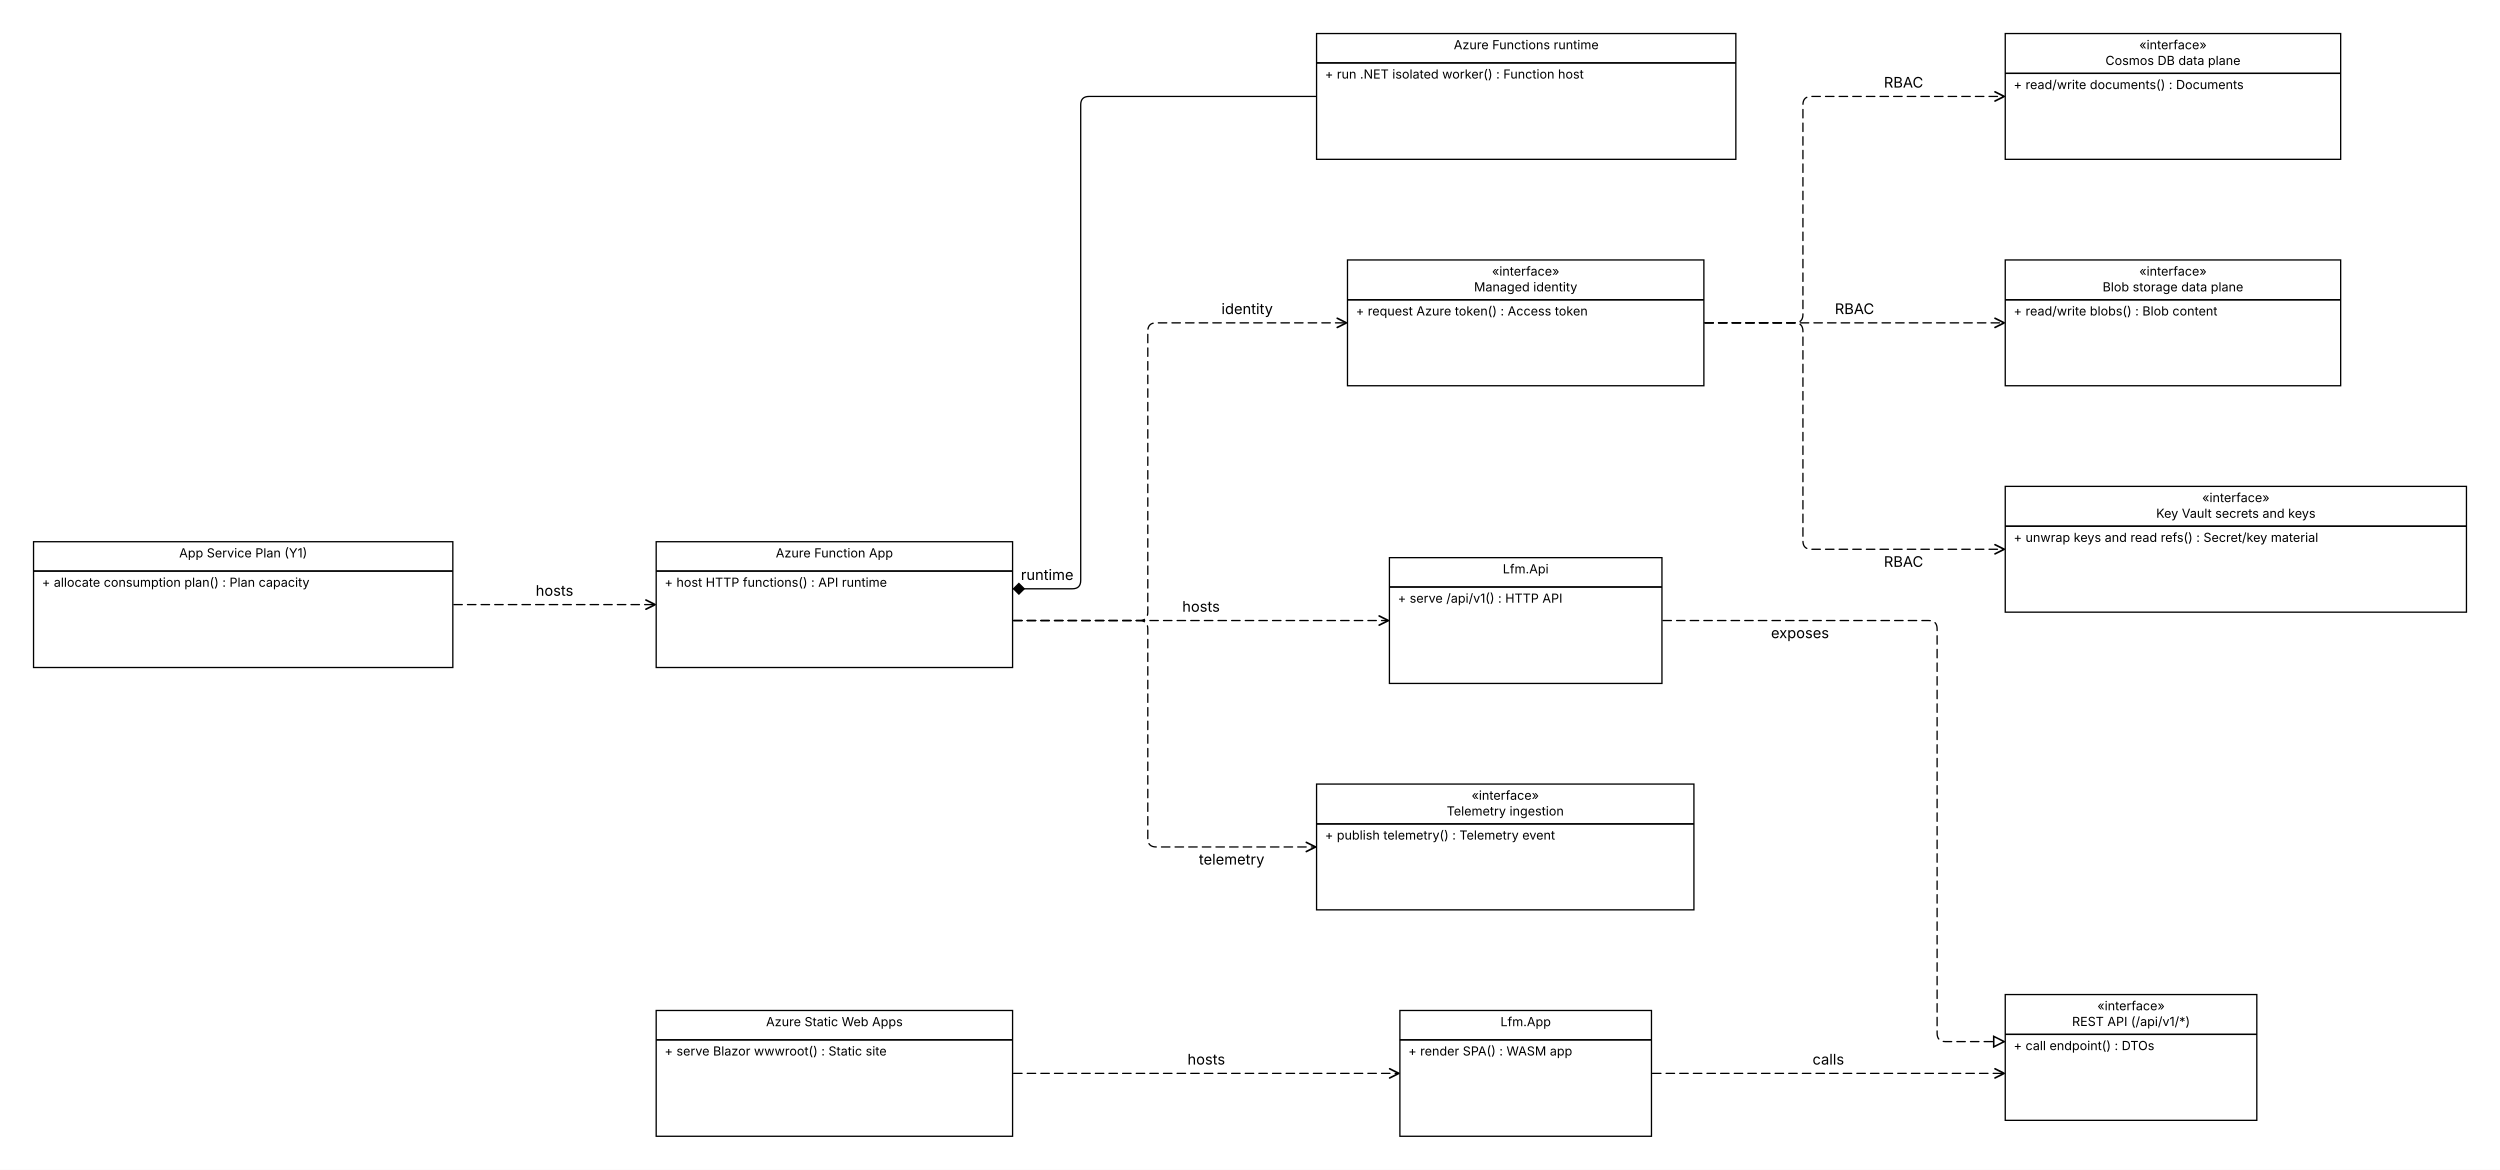
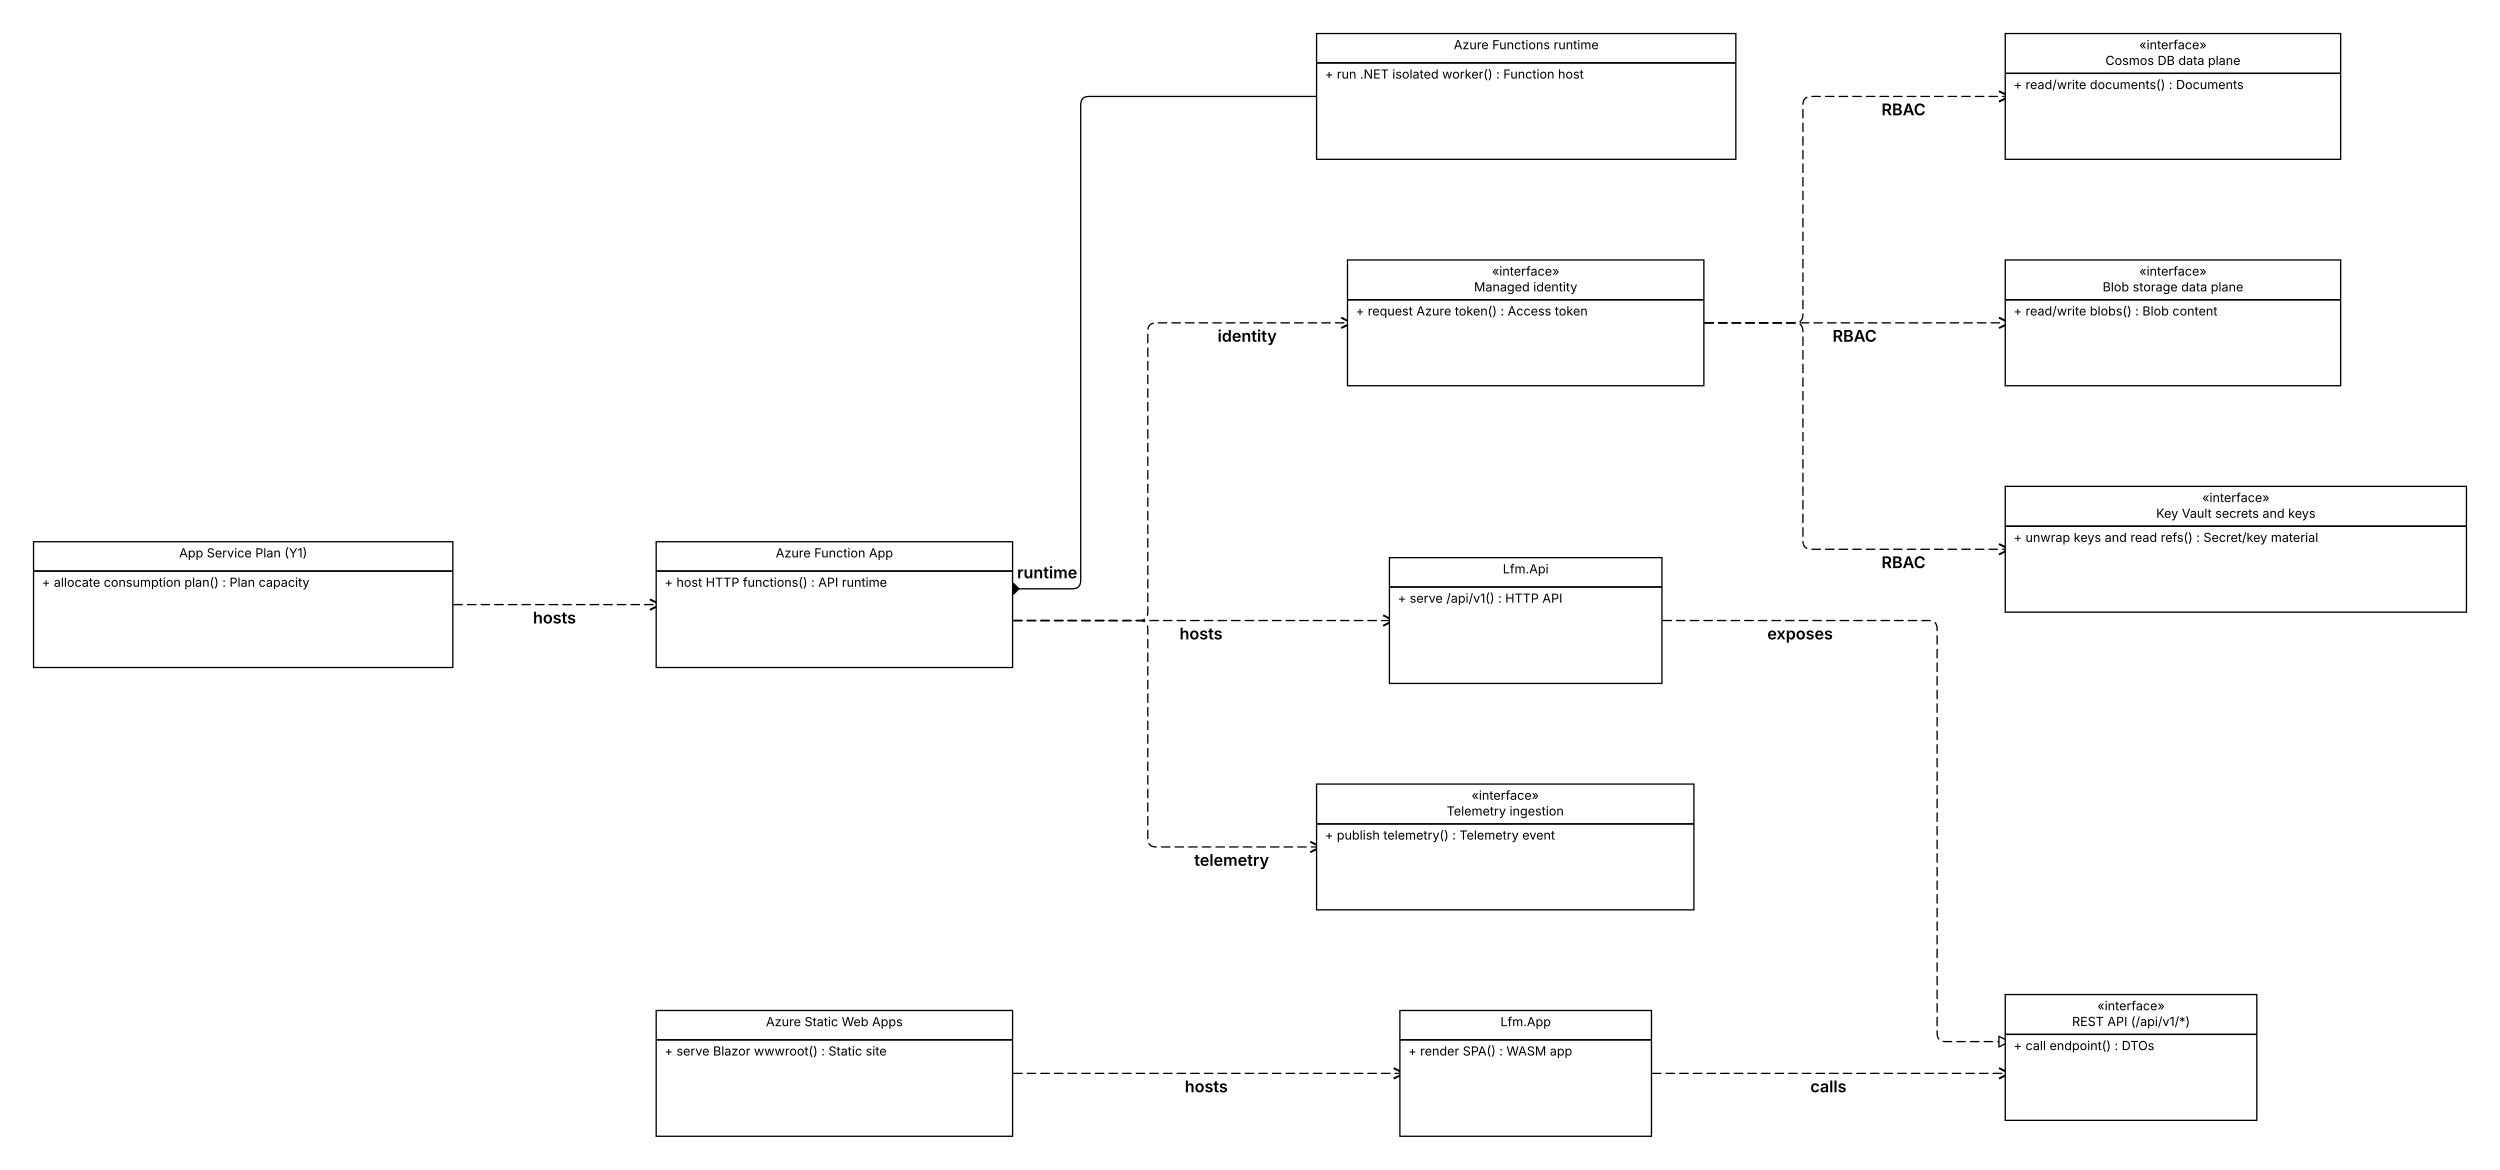
<svg xmlns="http://www.w3.org/2000/svg" width="2385" height="1116" viewBox="-20.0 -20.0 2385.0 1116.0">
  <rect x="-20.0" y="-20.0" width="2385.0" height="1116.0" fill="#ffffff" />
-   <g font-family="Inter, Arial, sans-serif" font-size="14.0">
+   <g font-family="Inter, Arial, sans-serif" font-size="14">
    <g data-dediren-edge-id="host-swa-deploys-blazor">
-       <defs>
-         <marker id="marker-end-host-swa-deploys-blazor" data-dediren-edge-marker-end="open_arrow" markerWidth="9" markerHeight="9" refX="8" refY="4.5" orient="auto" markerUnits="strokeWidth">
-           <path d="M 1 1 L 8 4.5 L 1 8" fill="none" stroke="#000000" stroke-width="1.3" stroke-linecap="round" stroke-linejoin="round" />
-         </marker>
-       </defs>
+       <marker id="marker-end-host-swa-deploys-blazor" data-dediren-edge-marker-end="open_arrow" markerWidth="10" markerHeight="10" refX="5" refY="5" orient="auto">
+         <path d="M 1 1 L 9 5 L 1 9" fill="none" stroke="#000000" stroke-width="1.5" />
+       </marker>
      <path d="M 947.0 1004.0 L 1314.5 1004.0" fill="none" stroke="#000000" stroke-width="1.25" stroke-linecap="round" stroke-linejoin="round" stroke-dasharray="8 5" marker-end="url(#marker-end-host-swa-deploys-blazor)" />
-       <text x="1130.8" y="995.6" text-anchor="middle" fill="#000000" stroke="#ffffff" stroke-width="4" stroke-linejoin="round" paint-order="stroke">hosts</text>
+       <text x="1130.8" y="1022.0" text-anchor="middle" fill="none" font-size="15.4" font-weight="600" stroke="#ffffff" stroke-width="2">hosts</text>
+       <text x="1130.8" y="1022.0" text-anchor="middle" fill="#000000" font-size="15.4" font-weight="600">hosts</text>
    </g>
    <g data-dediren-edge-id="blazor-calls-rest">
-       <defs>
-         <marker id="marker-end-blazor-calls-rest" data-dediren-edge-marker-end="open_arrow" markerWidth="9" markerHeight="9" refX="8" refY="4.5" orient="auto" markerUnits="strokeWidth">
-           <path d="M 1 1 L 8 4.5 L 1 8" fill="none" stroke="#000000" stroke-width="1.3" stroke-linecap="round" stroke-linejoin="round" />
-         </marker>
-       </defs>
+       <marker id="marker-end-blazor-calls-rest" data-dediren-edge-marker-end="open_arrow" markerWidth="10" markerHeight="10" refX="5" refY="5" orient="auto">
+         <path d="M 1 1 L 9 5 L 1 9" fill="none" stroke="#000000" stroke-width="1.5" />
+       </marker>
      <path d="M 1556.5 1004.0 L 1892.0 1004.0" fill="none" stroke="#000000" stroke-width="1.25" stroke-linecap="round" stroke-linejoin="round" stroke-dasharray="8 5" marker-end="url(#marker-end-blazor-calls-rest)" />
-       <text x="1724.2" y="995.6" text-anchor="middle" fill="#000000" stroke="#ffffff" stroke-width="4" stroke-linejoin="round" paint-order="stroke">calls</text>
+       <text x="1724.3" y="1022.0" text-anchor="middle" fill="none" font-size="15.4" font-weight="600" stroke="#ffffff" stroke-width="2">calls</text>
+       <text x="1724.3" y="1022.0" text-anchor="middle" fill="#000000" font-size="15.4" font-weight="600">calls</text>
    </g>
    <g data-dediren-edge-id="host-plan-hosts-function">
-       <defs>
-         <marker id="marker-end-host-plan-hosts-function" data-dediren-edge-marker-end="open_arrow" markerWidth="9" markerHeight="9" refX="8" refY="4.5" orient="auto" markerUnits="strokeWidth">
-           <path d="M 1 1 L 8 4.5 L 1 8" fill="none" stroke="#000000" stroke-width="1.3" stroke-linecap="round" stroke-linejoin="round" />
-         </marker>
-       </defs>
+       <marker id="marker-end-host-plan-hosts-function" data-dediren-edge-marker-end="open_arrow" markerWidth="10" markerHeight="10" refX="5" refY="5" orient="auto">
+         <path d="M 1 1 L 9 5 L 1 9" fill="none" stroke="#000000" stroke-width="1.5" />
+       </marker>
      <path d="M 413.0 556.8 L 605.0 556.8" fill="none" stroke="#000000" stroke-width="1.25" stroke-linecap="round" stroke-linejoin="round" stroke-dasharray="8 5" marker-end="url(#marker-end-host-plan-hosts-function)" />
-       <text x="509.0" y="548.4" text-anchor="middle" fill="#000000" stroke="#ffffff" stroke-width="4" stroke-linejoin="round" paint-order="stroke">hosts</text>
+       <text x="509.0" y="574.8" text-anchor="middle" fill="none" font-size="15.4" font-weight="600" stroke="#ffffff" stroke-width="2">hosts</text>
+       <text x="509.0" y="574.8" text-anchor="middle" fill="#000000" font-size="15.4" font-weight="600">hosts</text>
    </g>
    <g data-dediren-edge-id="host-function-composes-runtime">
-       <defs>
-         <marker id="marker-start-host-function-composes-runtime" data-dediren-edge-marker-start="filled_diamond" markerWidth="10" markerHeight="10" refX="1" refY="5" orient="auto" markerUnits="strokeWidth">
-           <path d="M 1 5 L 5 1 L 9 5 L 5 9 z" fill="#000000" stroke="#000000" stroke-width="1.1" />
-         </marker>
-       </defs>
+       <marker id="marker-start-host-function-composes-runtime" data-dediren-edge-marker-start="filled_diamond" markerWidth="10" markerHeight="10" refX="5" refY="5" orient="auto">
+         <path d="M 1 5 L 5 1 L 9 5 L 5 9 Z" fill="#000000" stroke="#000000" stroke-width="1" />
+       </marker>
      <path d="M 947.0 541.7 L 1003.0 541.7 Q 1011.0 541.7 1011.0 533.7 L 1011.0 80.0 Q 1011.0 72.0 1019.0 72.0 L 1235.0 72.0" fill="none" stroke="#000000" stroke-width="1.25" stroke-linecap="round" stroke-linejoin="round" marker-start="url(#marker-start-host-function-composes-runtime)" />
-       <text x="979.0" y="533.3" text-anchor="middle" fill="#000000" stroke="#ffffff" stroke-width="4" stroke-linejoin="round" paint-order="stroke">runtime</text>
+       <text x="979.0" y="531.7" text-anchor="middle" fill="none" font-size="15.4" font-weight="600" stroke="#ffffff" stroke-width="2">runtime</text>
+       <text x="979.0" y="531.7" text-anchor="middle" fill="#000000" font-size="15.4" font-weight="600">runtime</text>
    </g>
    <g data-dediren-edge-id="host-function-deploys-api">
-       <defs>
-         <marker id="marker-end-host-function-deploys-api" data-dediren-edge-marker-end="open_arrow" markerWidth="9" markerHeight="9" refX="8" refY="4.5" orient="auto" markerUnits="strokeWidth">
-           <path d="M 1 1 L 8 4.5 L 1 8" fill="none" stroke="#000000" stroke-width="1.3" stroke-linecap="round" stroke-linejoin="round" />
-         </marker>
-       </defs>
+       <marker id="marker-end-host-function-deploys-api" data-dediren-edge-marker-end="open_arrow" markerWidth="10" markerHeight="10" refX="5" refY="5" orient="auto">
+         <path d="M 1 1 L 9 5 L 1 9" fill="none" stroke="#000000" stroke-width="1.5" />
+       </marker>
      <path d="M 947.0 572.0 L 1304.5 572.0" fill="none" stroke="#000000" stroke-width="1.25" stroke-linecap="round" stroke-linejoin="round" stroke-dasharray="8 5" marker-end="url(#marker-end-host-function-deploys-api)" />
-       <text x="1125.8" y="563.6" text-anchor="middle" fill="#000000" stroke="#ffffff" stroke-width="4" stroke-linejoin="round" paint-order="stroke">hosts</text>
+       <text x="1125.8" y="590.0" text-anchor="middle" fill="none" font-size="15.4" font-weight="600" stroke="#ffffff" stroke-width="2">hosts</text>
+       <text x="1125.8" y="590.0" text-anchor="middle" fill="#000000" font-size="15.4" font-weight="600">hosts</text>
    </g>
    <g data-dediren-edge-id="api-realizes-rest">
-       <defs>
-         <marker id="marker-end-api-realizes-rest" data-dediren-edge-marker-end="hollow_triangle" markerWidth="10" markerHeight="10" refX="9" refY="5" orient="auto" markerUnits="strokeWidth">
-           <path d="M 1 1 L 9 5 L 1 9 z" fill="#ffffff" stroke="#000000" stroke-width="1.2" />
-         </marker>
-       </defs>
+       <marker id="marker-end-api-realizes-rest" data-dediren-edge-marker-end="hollow_triangle" markerWidth="10" markerHeight="10" refX="5" refY="5" orient="auto">
+         <path d="M 1 1 L 9 5 L 1 9 Z" fill="#ffffff" stroke="#000000" stroke-width="1" />
+       </marker>
      <path d="M 1566.5 572.0 L 1820.0 572.0 Q 1828.0 572.0 1828.0 580.0 L 1828.0 965.7 Q 1828.0 973.7 1836.0 973.7 L 1892.0 973.7" fill="none" stroke="#000000" stroke-width="1.25" stroke-linecap="round" stroke-linejoin="round" stroke-dasharray="8 5" marker-end="url(#marker-end-api-realizes-rest)" />
-       <text x="1697.2" y="588.8" text-anchor="middle" fill="#000000" stroke="#ffffff" stroke-width="4" stroke-linejoin="round" paint-order="stroke">exposes</text>
+       <text x="1697.3" y="590.0" text-anchor="middle" fill="none" font-size="15.4" font-weight="600" stroke="#ffffff" stroke-width="2">exposes</text>
+       <text x="1697.3" y="590.0" text-anchor="middle" fill="#000000" font-size="15.4" font-weight="600">exposes</text>
    </g>
    <g data-dediren-edge-id="function-uses-identity">
-       <defs>
-         <marker id="marker-end-function-uses-identity" data-dediren-edge-marker-end="open_arrow" markerWidth="9" markerHeight="9" refX="8" refY="4.5" orient="auto" markerUnits="strokeWidth">
-           <path d="M 1 1 L 8 4.5 L 1 8" fill="none" stroke="#000000" stroke-width="1.3" stroke-linecap="round" stroke-linejoin="round" />
-         </marker>
-       </defs>
+       <marker id="marker-end-function-uses-identity" data-dediren-edge-marker-end="open_arrow" markerWidth="10" markerHeight="10" refX="5" refY="5" orient="auto">
+         <path d="M 1 1 L 9 5 L 1 9" fill="none" stroke="#000000" stroke-width="1.5" />
+       </marker>
      <path d="M 947.0 572.0 L 1067.0 572.0 Q 1075.0 572.0 1075.0 564.0 L 1075.0 296.0 Q 1075.0 288.0 1083.0 288.0 L 1264.5 288.0" fill="none" stroke="#000000" stroke-width="1.25" stroke-linecap="round" stroke-linejoin="round" stroke-dasharray="8 5" marker-end="url(#marker-end-function-uses-identity)" />
-       <text x="1169.8" y="279.6" text-anchor="middle" fill="#000000" stroke="#ffffff" stroke-width="4" stroke-linejoin="round" paint-order="stroke">identity</text>
+       <text x="1169.8" y="306.0" text-anchor="middle" fill="none" font-size="15.4" font-weight="600" stroke="#ffffff" stroke-width="2">identity</text>
+       <text x="1169.8" y="306.0" text-anchor="middle" fill="#000000" font-size="15.4" font-weight="600">identity</text>
    </g>
    <g data-dediren-edge-id="identity-accesses-cosmos">
-       <defs>
-         <marker id="marker-end-identity-accesses-cosmos" data-dediren-edge-marker-end="open_arrow" markerWidth="9" markerHeight="9" refX="8" refY="4.5" orient="auto" markerUnits="strokeWidth">
-           <path d="M 1 1 L 8 4.5 L 1 8" fill="none" stroke="#000000" stroke-width="1.3" stroke-linecap="round" stroke-linejoin="round" />
-         </marker>
-       </defs>
+       <marker id="marker-end-identity-accesses-cosmos" data-dediren-edge-marker-end="open_arrow" markerWidth="10" markerHeight="10" refX="5" refY="5" orient="auto">
+         <path d="M 1 1 L 9 5 L 1 9" fill="none" stroke="#000000" stroke-width="1.5" />
+       </marker>
      <path d="M 1606.5 288.0 L 1692.0 288.0 Q 1700.0 288.0 1700.0 280.0 L 1700.0 80.0 Q 1700.0 72.0 1708.0 72.0 L 1892.0 72.0" fill="none" stroke="#000000" stroke-width="1.25" stroke-linecap="round" stroke-linejoin="round" stroke-dasharray="8 5" marker-end="url(#marker-end-identity-accesses-cosmos)" />
-       <text x="1796.0" y="63.6" text-anchor="middle" fill="#000000" stroke="#ffffff" stroke-width="4" stroke-linejoin="round" paint-order="stroke">RBAC</text>
+       <text x="1796.0" y="90.0" text-anchor="middle" fill="none" font-size="15.4" font-weight="600" stroke="#ffffff" stroke-width="2">RBAC</text>
+       <text x="1796.0" y="90.0" text-anchor="middle" fill="#000000" font-size="15.4" font-weight="600">RBAC</text>
    </g>
    <g data-dediren-edge-id="identity-accesses-storage">
-       <defs>
-         <marker id="marker-end-identity-accesses-storage" data-dediren-edge-marker-end="open_arrow" markerWidth="9" markerHeight="9" refX="8" refY="4.5" orient="auto" markerUnits="strokeWidth">
-           <path d="M 1 1 L 8 4.5 L 1 8" fill="none" stroke="#000000" stroke-width="1.3" stroke-linecap="round" stroke-linejoin="round" />
-         </marker>
-       </defs>
+       <marker id="marker-end-identity-accesses-storage" data-dediren-edge-marker-end="open_arrow" markerWidth="10" markerHeight="10" refX="5" refY="5" orient="auto">
+         <path d="M 1 1 L 9 5 L 1 9" fill="none" stroke="#000000" stroke-width="1.5" />
+       </marker>
      <path d="M 1606.5 288.0 L 1892.0 288.0" fill="none" stroke="#000000" stroke-width="1.25" stroke-linecap="round" stroke-linejoin="round" stroke-dasharray="8 5" marker-end="url(#marker-end-identity-accesses-storage)" />
-       <text x="1749.2" y="279.6" text-anchor="middle" fill="#000000" stroke="#ffffff" stroke-width="4" stroke-linejoin="round" paint-order="stroke">RBAC</text>
+       <text x="1749.3" y="306.0" text-anchor="middle" fill="none" font-size="15.4" font-weight="600" stroke="#ffffff" stroke-width="2">RBAC</text>
+       <text x="1749.3" y="306.0" text-anchor="middle" fill="#000000" font-size="15.4" font-weight="600">RBAC</text>
    </g>
    <g data-dediren-edge-id="identity-accesses-key-vault">
-       <defs>
-         <marker id="marker-end-identity-accesses-key-vault" data-dediren-edge-marker-end="open_arrow" markerWidth="9" markerHeight="9" refX="8" refY="4.5" orient="auto" markerUnits="strokeWidth">
-           <path d="M 1 1 L 8 4.5 L 1 8" fill="none" stroke="#000000" stroke-width="1.3" stroke-linecap="round" stroke-linejoin="round" />
-         </marker>
-       </defs>
+       <marker id="marker-end-identity-accesses-key-vault" data-dediren-edge-marker-end="open_arrow" markerWidth="10" markerHeight="10" refX="5" refY="5" orient="auto">
+         <path d="M 1 1 L 9 5 L 1 9" fill="none" stroke="#000000" stroke-width="1.5" />
+       </marker>
      <path d="M 1606.5 288.0 L 1692.0 288.0 Q 1700.0 288.0 1700.0 296.0 L 1700.0 496.0 Q 1700.0 504.0 1708.0 504.0 L 1892.0 504.0" fill="none" stroke="#000000" stroke-width="1.25" stroke-linecap="round" stroke-linejoin="round" stroke-dasharray="8 5" marker-end="url(#marker-end-identity-accesses-key-vault)" />
-       <text x="1796.0" y="520.8" text-anchor="middle" fill="#000000" stroke="#ffffff" stroke-width="4" stroke-linejoin="round" paint-order="stroke">RBAC</text>
+       <text x="1796.0" y="522.0" text-anchor="middle" fill="none" font-size="15.4" font-weight="600" stroke="#ffffff" stroke-width="2">RBAC</text>
+       <text x="1796.0" y="522.0" text-anchor="middle" fill="#000000" font-size="15.4" font-weight="600">RBAC</text>
    </g>
    <g data-dediren-edge-id="function-publishes-telemetry">
-       <defs>
-         <marker id="marker-end-function-publishes-telemetry" data-dediren-edge-marker-end="open_arrow" markerWidth="9" markerHeight="9" refX="8" refY="4.5" orient="auto" markerUnits="strokeWidth">
-           <path d="M 1 1 L 8 4.5 L 1 8" fill="none" stroke="#000000" stroke-width="1.3" stroke-linecap="round" stroke-linejoin="round" />
-         </marker>
-       </defs>
+       <marker id="marker-end-function-publishes-telemetry" data-dediren-edge-marker-end="open_arrow" markerWidth="10" markerHeight="10" refX="5" refY="5" orient="auto">
+         <path d="M 1 1 L 9 5 L 1 9" fill="none" stroke="#000000" stroke-width="1.5" />
+       </marker>
      <path d="M 947.0 572.0 L 1067.0 572.0 Q 1075.0 572.0 1075.0 580.0 L 1075.0 780.0 Q 1075.0 788.0 1083.0 788.0 L 1235.0 788.0" fill="none" stroke="#000000" stroke-width="1.25" stroke-linecap="round" stroke-linejoin="round" stroke-dasharray="8 5" marker-end="url(#marker-end-function-publishes-telemetry)" />
-       <text x="1155.0" y="804.8" text-anchor="middle" fill="#000000" stroke="#ffffff" stroke-width="4" stroke-linejoin="round" paint-order="stroke">telemetry</text>
+       <text x="1155.0" y="806.0" text-anchor="middle" fill="none" font-size="15.4" font-weight="600" stroke="#ffffff" stroke-width="2">telemetry</text>
+       <text x="1155.0" y="806.0" text-anchor="middle" fill="#000000" font-size="15.4" font-weight="600">telemetry</text>
    </g>
    <g data-dediren-node-id="class-static-web-apps">
      <rect data-dediren-node-shape="uml_class" x="606.0" y="944.0" width="340.0" height="120.0" rx="0" fill="#ffffff" stroke="#000000" stroke-width="1.25" />
      <g data-dediren-node-decorator="uml_class">
        <line x1="606.0" y1="972.0" x2="946.0" y2="972.0" stroke="#000000" stroke-width="1.25" />
        <line x1="606.0" y1="972.0" x2="946.0" y2="972.0" stroke="#000000" stroke-width="1.25" />
        <text x="776.0" y="959.0" text-anchor="middle" fill="#000000" font-size="12">Azure Static Web Apps</text>
        <text x="614.0" y="987.0" fill="#000000" font-size="12">+ serve Blazor wwwroot() : Static site</text>
      </g>
    </g>
    <g data-dediren-node-id="class-blazor-app">
      <rect data-dediren-node-shape="uml_class" x="1315.5" y="944.0" width="240.0" height="120.0" rx="0" fill="#ffffff" stroke="#000000" stroke-width="1.25" />
      <g data-dediren-node-decorator="uml_class">
        <line x1="1315.5" y1="972.0" x2="1555.5" y2="972.0" stroke="#000000" stroke-width="1.25" />
        <line x1="1315.5" y1="972.0" x2="1555.5" y2="972.0" stroke="#000000" stroke-width="1.25" />
        <text x="1435.5" y="959.0" text-anchor="middle" fill="#000000" font-size="12">Lfm.App</text>
        <text x="1323.5" y="987.0" fill="#000000" font-size="12">+ render SPA() : WASM app</text>
      </g>
    </g>
    <g data-dediren-node-id="interface-rest-api">
      <rect data-dediren-node-shape="uml_interface" x="1893.0" y="928.8" width="240.0" height="120.0" rx="0" fill="#ffffff" stroke="#000000" stroke-width="1.25" />
      <g data-dediren-node-decorator="uml_interface">
        <line x1="1893.0" y1="966.8" x2="2133.0" y2="966.8" stroke="#000000" stroke-width="1.25" />
        <line x1="1893.0" y1="966.8" x2="2133.0" y2="966.8" stroke="#000000" stroke-width="1.25" />
        <text x="2013.0" y="943.8" text-anchor="middle" fill="#000000" font-size="12">«interface»</text>
        <text x="2013.0" y="958.8" text-anchor="middle" fill="#000000" font-size="12">REST API (/api/v1/*)</text>
        <text x="1901.0" y="981.8" fill="#000000" font-size="12">+ call endpoint() : DTOs</text>
      </g>
    </g>
    <g data-dediren-node-id="class-app-service-plan">
      <rect data-dediren-node-shape="uml_class" x="12.0" y="496.8" width="400.0" height="120.0" rx="0" fill="#ffffff" stroke="#000000" stroke-width="1.25" />
      <g data-dediren-node-decorator="uml_class">
        <line x1="12.0" y1="524.8" x2="412.0" y2="524.8" stroke="#000000" stroke-width="1.25" />
        <line x1="12.0" y1="524.8" x2="412.0" y2="524.8" stroke="#000000" stroke-width="1.25" />
        <text x="212.0" y="511.8" text-anchor="middle" fill="#000000" font-size="12">App Service Plan (Y1)</text>
        <text x="20.0" y="539.8" fill="#000000" font-size="12">+ allocate consumption plan() : Plan capacity</text>
      </g>
    </g>
    <g data-dediren-node-id="class-function-app">
      <rect data-dediren-node-shape="uml_class" x="606.0" y="496.8" width="340.0" height="120.0" rx="0" fill="#ffffff" stroke="#000000" stroke-width="1.25" />
      <g data-dediren-node-decorator="uml_class">
        <line x1="606.0" y1="524.8" x2="946.0" y2="524.8" stroke="#000000" stroke-width="1.25" />
        <line x1="606.0" y1="524.8" x2="946.0" y2="524.8" stroke="#000000" stroke-width="1.25" />
        <text x="776.0" y="511.8" text-anchor="middle" fill="#000000" font-size="12">Azure Function App</text>
        <text x="614.0" y="539.8" fill="#000000" font-size="12">+ host HTTP functions() : API runtime</text>
      </g>
    </g>
    <g data-dediren-node-id="class-functions-runtime">
      <rect data-dediren-node-shape="uml_class" x="1236.0" y="12.0" width="400.0" height="120.0" rx="0" fill="#ffffff" stroke="#000000" stroke-width="1.25" />
      <g data-dediren-node-decorator="uml_class">
        <line x1="1236.0" y1="40.0" x2="1636.0" y2="40.0" stroke="#000000" stroke-width="1.25" />
        <line x1="1236.0" y1="40.0" x2="1636.0" y2="40.0" stroke="#000000" stroke-width="1.25" />
        <text x="1436.0" y="27.0" text-anchor="middle" fill="#000000" font-size="12">Azure Functions runtime</text>
        <text x="1244.0" y="55.0" fill="#000000" font-size="12">+ run .NET isolated worker() : Function host</text>
      </g>
    </g>
    <g data-dediren-node-id="class-api-app">
      <rect data-dediren-node-shape="uml_class" x="1305.5" y="512.0" width="260.0" height="120.0" rx="0" fill="#ffffff" stroke="#000000" stroke-width="1.25" />
      <g data-dediren-node-decorator="uml_class">
        <line x1="1305.5" y1="540.0" x2="1565.5" y2="540.0" stroke="#000000" stroke-width="1.25" />
        <line x1="1305.5" y1="540.0" x2="1565.5" y2="540.0" stroke="#000000" stroke-width="1.25" />
        <text x="1435.5" y="527.0" text-anchor="middle" fill="#000000" font-size="12">Lfm.Api</text>
        <text x="1313.5" y="555.0" fill="#000000" font-size="12">+ serve /api/v1() : HTTP API</text>
      </g>
    </g>
    <g data-dediren-node-id="interface-managed-identity">
      <rect data-dediren-node-shape="uml_interface" x="1265.5" y="228.0" width="340.0" height="120.0" rx="0" fill="#ffffff" stroke="#000000" stroke-width="1.25" />
      <g data-dediren-node-decorator="uml_interface">
        <line x1="1265.5" y1="266.0" x2="1605.5" y2="266.0" stroke="#000000" stroke-width="1.25" />
        <line x1="1265.5" y1="266.0" x2="1605.5" y2="266.0" stroke="#000000" stroke-width="1.25" />
        <text x="1435.5" y="243.0" text-anchor="middle" fill="#000000" font-size="12">«interface»</text>
        <text x="1435.5" y="258.0" text-anchor="middle" fill="#000000" font-size="12">Managed identity</text>
        <text x="1273.5" y="281.0" fill="#000000" font-size="12">+ request Azure token() : Access token</text>
      </g>
    </g>
    <g data-dediren-node-id="interface-cosmos-data-plane">
      <rect data-dediren-node-shape="uml_interface" x="1893.0" y="12.0" width="320.0" height="120.0" rx="0" fill="#ffffff" stroke="#000000" stroke-width="1.25" />
      <g data-dediren-node-decorator="uml_interface">
        <line x1="1893.0" y1="50.0" x2="2213.0" y2="50.0" stroke="#000000" stroke-width="1.25" />
        <line x1="1893.0" y1="50.0" x2="2213.0" y2="50.0" stroke="#000000" stroke-width="1.25" />
        <text x="2053.0" y="27.0" text-anchor="middle" fill="#000000" font-size="12">«interface»</text>
        <text x="2053.0" y="42.0" text-anchor="middle" fill="#000000" font-size="12">Cosmos DB data plane</text>
        <text x="1901.0" y="65.0" fill="#000000" font-size="12">+ read/write documents() : Documents</text>
      </g>
    </g>
    <g data-dediren-node-id="interface-storage-data-plane">
      <rect data-dediren-node-shape="uml_interface" x="1893.0" y="228.0" width="320.0" height="120.0" rx="0" fill="#ffffff" stroke="#000000" stroke-width="1.25" />
      <g data-dediren-node-decorator="uml_interface">
        <line x1="1893.0" y1="266.0" x2="2213.0" y2="266.0" stroke="#000000" stroke-width="1.25" />
        <line x1="1893.0" y1="266.0" x2="2213.0" y2="266.0" stroke="#000000" stroke-width="1.25" />
        <text x="2053.0" y="243.0" text-anchor="middle" fill="#000000" font-size="12">«interface»</text>
        <text x="2053.0" y="258.0" text-anchor="middle" fill="#000000" font-size="12">Blob storage data plane</text>
        <text x="1901.0" y="281.0" fill="#000000" font-size="12">+ read/write blobs() : Blob content</text>
      </g>
    </g>
    <g data-dediren-node-id="interface-key-vault-secrets">
      <rect data-dediren-node-shape="uml_interface" x="1893.0" y="444.0" width="440.0" height="120.0" rx="0" fill="#ffffff" stroke="#000000" stroke-width="1.25" />
      <g data-dediren-node-decorator="uml_interface">
        <line x1="1893.0" y1="482.0" x2="2333.0" y2="482.0" stroke="#000000" stroke-width="1.25" />
        <line x1="1893.0" y1="482.0" x2="2333.0" y2="482.0" stroke="#000000" stroke-width="1.25" />
        <text x="2113.0" y="459.0" text-anchor="middle" fill="#000000" font-size="12">«interface»</text>
        <text x="2113.0" y="474.0" text-anchor="middle" fill="#000000" font-size="12">Key Vault secrets and keys</text>
        <text x="1901.0" y="497.0" fill="#000000" font-size="12">+ unwrap keys and read refs() : Secret/key material</text>
      </g>
    </g>
    <g data-dediren-node-id="interface-telemetry-ingestion">
      <rect data-dediren-node-shape="uml_interface" x="1236.0" y="728.0" width="360.0" height="120.0" rx="0" fill="#ffffff" stroke="#000000" stroke-width="1.25" />
      <g data-dediren-node-decorator="uml_interface">
        <line x1="1236.0" y1="766.0" x2="1596.0" y2="766.0" stroke="#000000" stroke-width="1.25" />
        <line x1="1236.0" y1="766.0" x2="1596.0" y2="766.0" stroke="#000000" stroke-width="1.25" />
        <text x="1416.0" y="743.0" text-anchor="middle" fill="#000000" font-size="12">«interface»</text>
        <text x="1416.0" y="758.0" text-anchor="middle" fill="#000000" font-size="12">Telemetry ingestion</text>
        <text x="1244.0" y="781.0" fill="#000000" font-size="12">+ publish telemetry() : Telemetry event</text>
      </g>
    </g>
  </g>
</svg>
